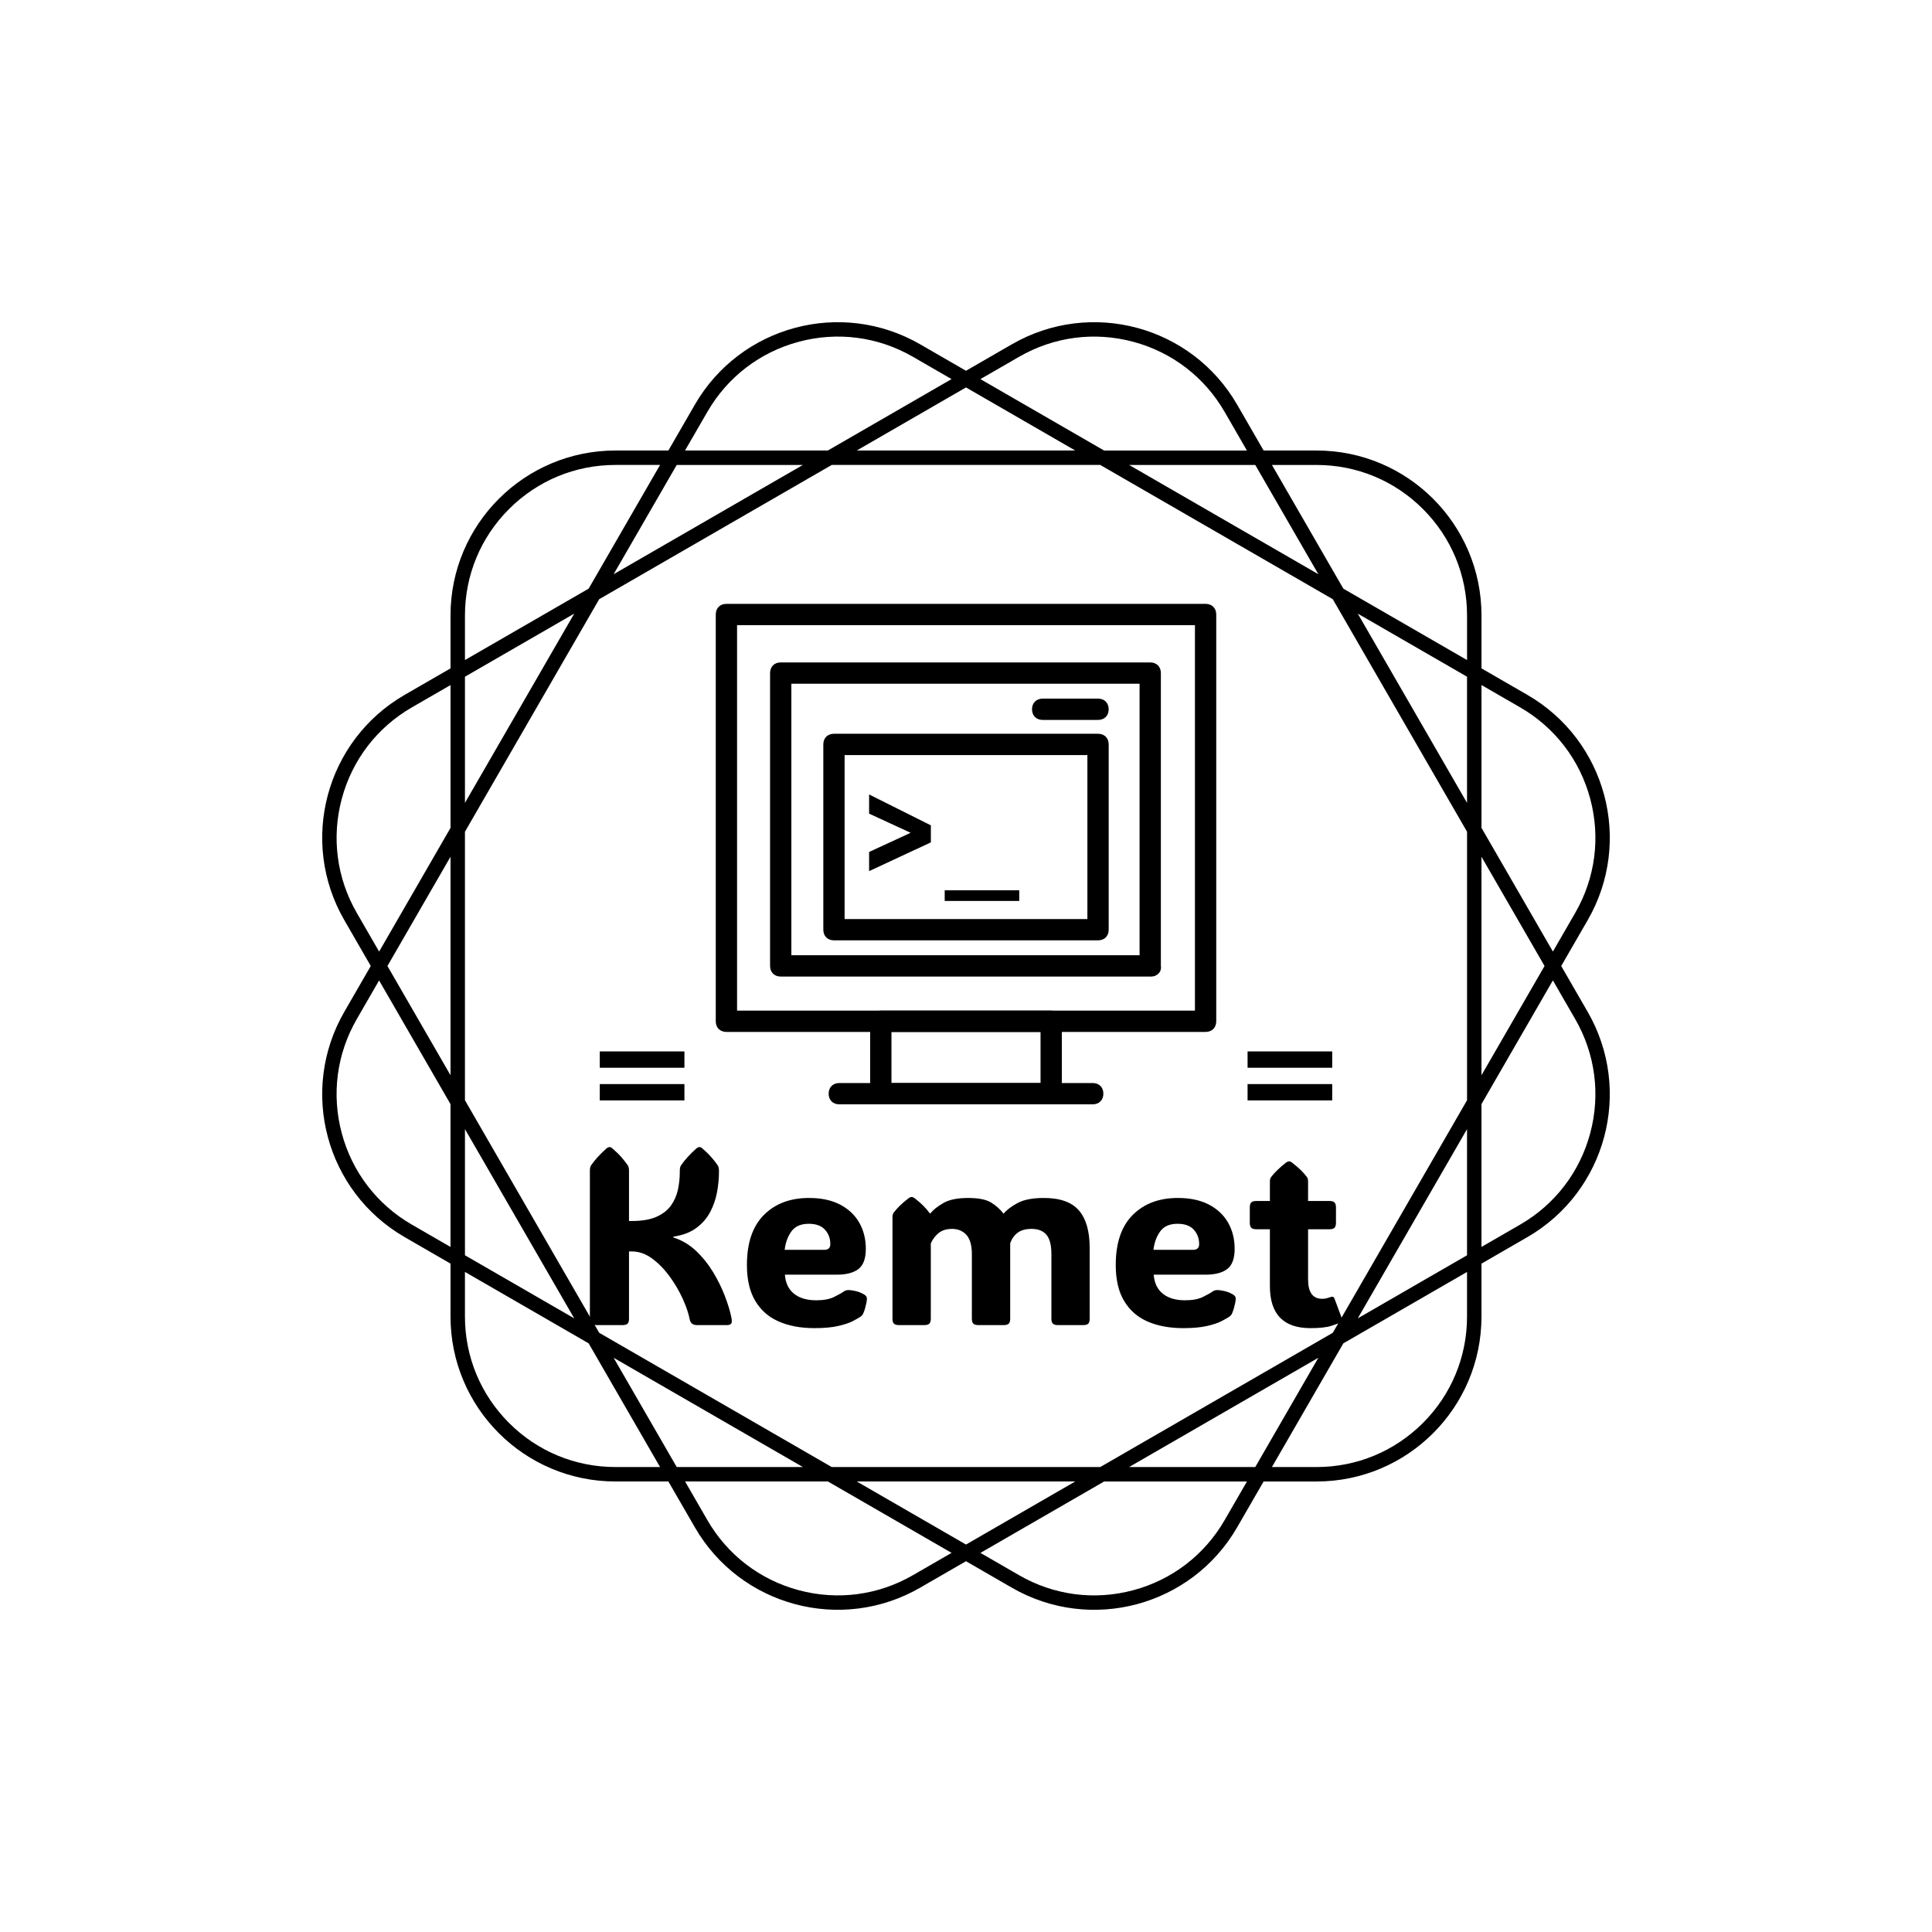
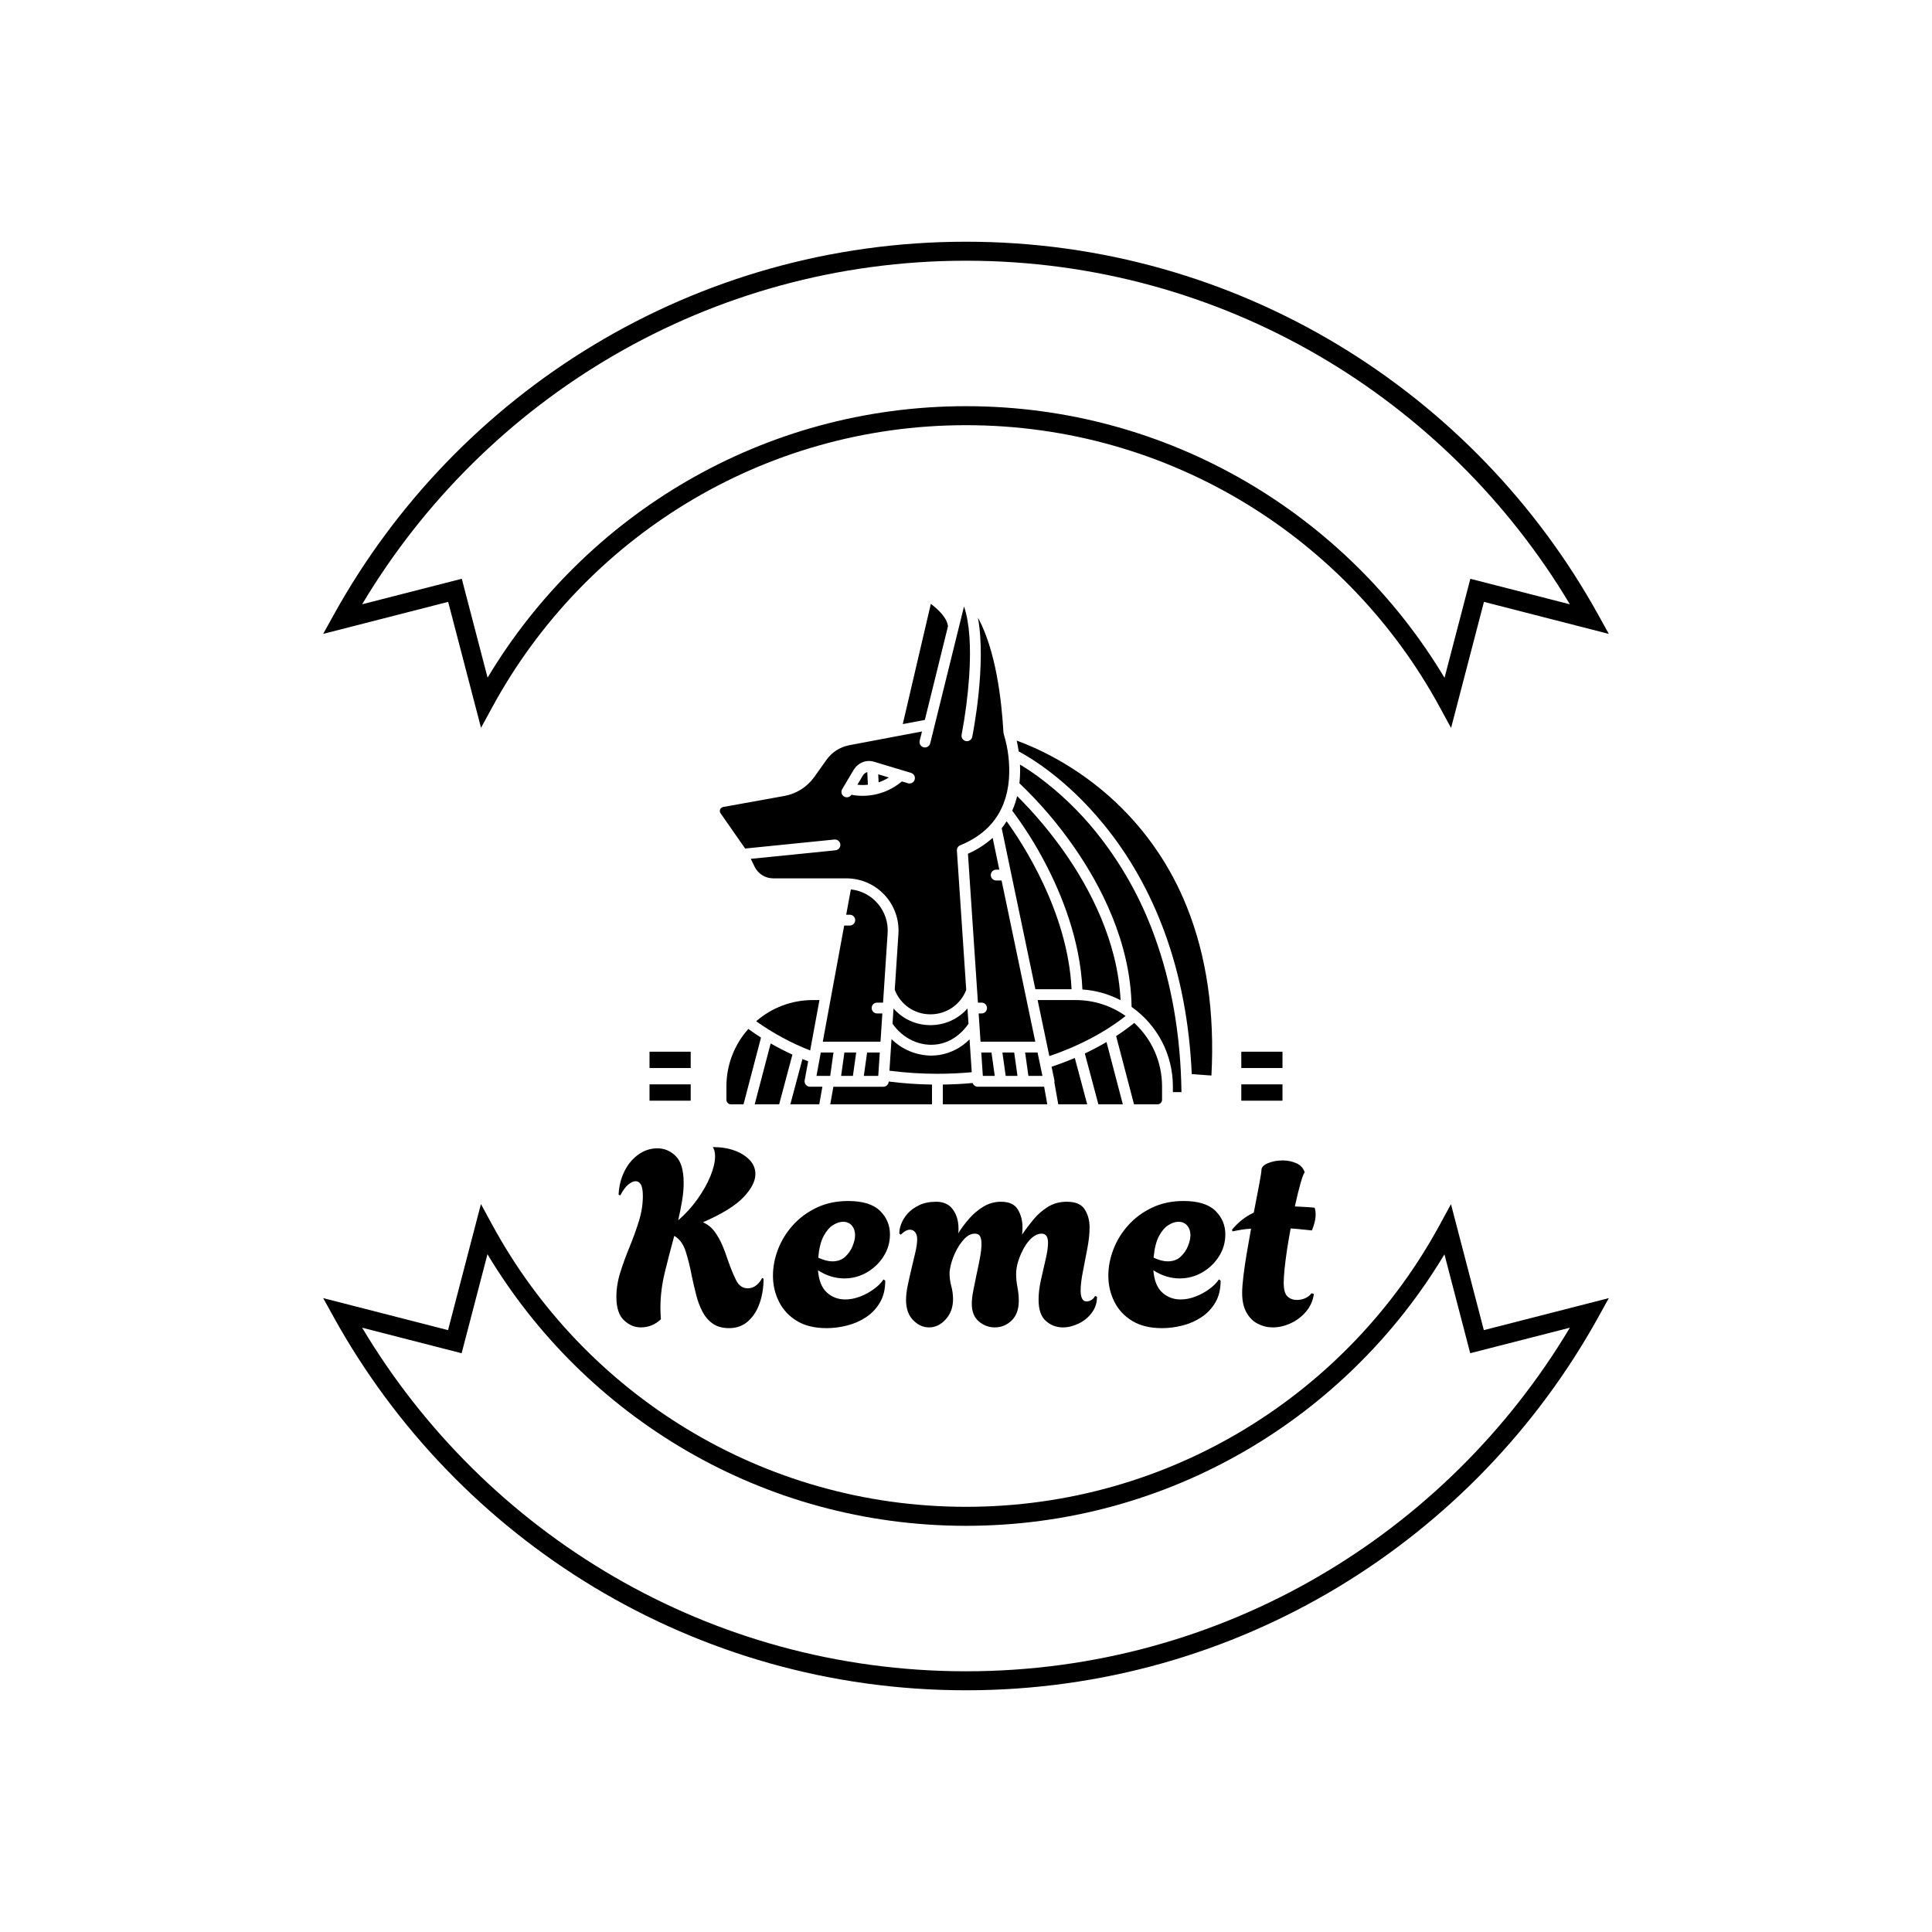
<svg xmlns="http://www.w3.org/2000/svg" version="1.1" width="1500" height="1500" viewBox="0 0 1500 1500">
  <rect width="1500" height="1500" fill="#ffffff" />
-   <g transform="matrix(0.6666667,0,0,0.6666667,250.0001,187.6667)">
-     <svg viewBox="0 0 320 360" data-background-color="#0073f7" preserveAspectRatio="xMidYMid meet" height="1687" width="1500">
-       <g id="tight-bounds" transform="matrix(1,0,0,1,-0.00003672796,0)">
+   <g transform="matrix(0.6666667,0,0,0.6666667,250,187.667)">
+     <svg viewBox="0 0 320 360" data-background-color="#02514d" preserveAspectRatio="xMidYMid meet" height="1687" width="1500">
+       <g id="tight-bounds" transform="matrix(1,0,0,1,0,-0.0001205)">
        <svg viewBox="0 0 320 360" height="360" width="320">
          <g>
            <svg />
          </g>
          <g>
            <svg viewBox="0 0 320 360" height="360" width="320">
              <g>
-                 <path transform="translate(-32.1528,-12.1528) scale(3.84303,3.84303)" d="M88.492 50l1.711-2.963c2.946-5.102 1.198-11.626-3.904-14.572l-2.963-1.711v-3.422c0-5.891-4.776-10.667-10.667-10.667h-3.422l-1.711-2.963c-2.946-5.102-9.47-6.85-14.572-3.904l-2.964 1.71-2.963-1.711c-5.102-2.945-11.626-1.197-14.572 3.905l-1.711 2.963h-3.422c-5.891 0-10.667 4.776-10.667 10.667v3.422l-2.963 1.711c-5.102 2.946-6.85 9.47-3.904 14.572l1.71 2.963-1.711 2.963c-2.945 5.102-1.197 11.626 3.905 14.572l2.963 1.711v3.422c0 5.891 4.776 10.667 10.667 10.667h3.422l1.711 2.963c2.946 5.102 9.47 6.85 14.572 3.904l2.963-1.71 2.963 1.711c5.102 2.946 11.626 1.198 14.572-3.904l1.711-2.963h3.422c5.891 0 10.667-4.776 10.667-10.667v-3.422l2.963-1.711c5.102-2.946 6.85-9.47 3.904-14.572zM85.832 33.273c2.252 1.3 3.862 3.399 4.535 5.91 0.673 2.511 0.328 5.135-0.972 7.386l-1.441 2.497-4.618-7.999v-9.236zM73.72 73.72l-15.038 8.682h-17.364l-15.038-8.682-8.682-15.038v-17.364l8.682-15.038 15.038-8.682h17.364l15.038 8.682 8.682 15.038v17.364zM82.401 60.549v8.158l-7.065 4.079zM72.786 75.336l-4.079 7.065h-8.158zM57.065 83.335l-7.065 4.079-7.065-4.079zM39.451 82.401h-8.158l-4.079-7.065zM24.664 72.786l-7.065-4.079v-8.158zM16.665 57.065l-4.079-7.065 4.079-7.065zM17.599 39.451v-8.158l7.065-4.079zM27.214 24.664l4.079-7.065h8.158zM42.935 16.665l7.065-4.079 7.065 4.079zM60.549 17.599h8.158l4.079 7.065zM75.336 27.214l7.065 4.079v8.158zM83.335 42.935l4.079 7.065-4.079 7.065zM72.668 17.599c2.6 0 5.044 1.012 6.883 2.851 1.838 1.838 2.851 4.283 2.851 6.883v2.883l-7.999-4.618-4.618-7.999zM53.43 10.606c2.252-1.3 4.875-1.645 7.386-0.972 2.511 0.673 4.61 2.284 5.91 4.535l1.441 2.497h-9.236l-7.999-4.618zM33.273 14.168c1.3-2.252 3.399-3.862 5.91-4.535 2.511-0.673 5.135-0.328 7.386 0.972l2.497 1.441-7.999 4.618h-9.236zM17.599 27.332c0-2.6 1.012-5.044 2.851-6.883 1.838-1.838 4.283-2.851 6.883-2.851h2.883l-4.618 7.999-7.999 4.618zM10.606 46.57c-1.3-2.252-1.645-4.875-0.972-7.386 0.673-2.511 2.284-4.61 4.535-5.91l2.497-1.441v9.236l-4.618 7.999zM14.168 66.727c-2.252-1.3-3.862-3.399-4.535-5.91-0.673-2.511-0.328-5.135 0.972-7.386l1.441-2.497 4.618 7.999v9.236zM27.332 82.401c-2.6 0-5.044-1.012-6.883-2.851-1.838-1.838-2.851-4.283-2.851-6.883v-2.883l7.999 4.618 4.618 7.999zM46.57 89.394c-2.252 1.3-4.875 1.645-7.386 0.972-2.511-0.673-4.61-2.284-5.91-4.535l-1.441-2.497h9.236l7.999 4.618zM66.727 85.832c-1.3 2.252-3.399 3.862-5.91 4.535-2.511 0.673-5.135 0.328-7.386-0.972l-2.497-1.441 7.999-4.618h9.236zM82.401 72.668c0 2.6-1.012 5.044-2.851 6.883-1.838 1.838-4.283 2.851-6.883 2.851h-2.883l4.618-7.999 7.999-4.618zM90.367 60.816c-0.673 2.511-2.284 4.61-4.535 5.91l-2.497 1.441v-9.236l4.618-7.999 1.441 2.497c1.3 2.253 1.646 4.876 0.973 7.387z" fill="#000000" fill-rule="nonzero" stroke="none" stroke-width="1" stroke-linecap="butt" stroke-linejoin="miter" stroke-miterlimit="10" stroke-dasharray="" stroke-dashoffset="0" font-family="none" font-weight="none" font-size="none" text-anchor="none" style="mix-blend-mode: normal" data-fill-palette-color="tertiary" />
+                 <path transform="translate(-76.07486,-56.3133) scale(4.7215,4.7215)" d="M24.473 37.513l0.604-1.109c4.807-8.829 14.163-14.821 24.923-14.82 10.763 0 20.122 5.995 24.928 14.827l0.604 1.11 1.731-6.637 6.572 1.686-0.562-1.015c-6.478-11.702-18.949-19.628-33.273-19.628-14.324 0-26.794 7.926-33.274 19.628l-0.562 1.014 6.579-1.685zM50 12.927c13.521 0 25.324 7.262 31.785 18.085l-5.238-1.343-1.359 5.212c-5.129-8.559-14.483-14.297-25.188-14.297-10.701 0-20.053 5.735-25.182 14.289l-1.358-5.205-5.245 1.343c6.461-10.823 18.265-18.084 31.785-18.084zM75.527 62.587l-0.604 1.109c-4.807 8.83-14.163 14.821-24.923 14.821-10.763 0-20.122-5.994-24.928-14.827l-0.604-1.109-1.731 6.636-6.573-1.686 0.562 1.015c6.479 11.701 18.949 19.628 33.274 19.628 14.324 0 26.795-7.927 33.274-19.628l0.562-1.014-6.579 1.685zM50 87.174c-13.521 0-25.324-7.262-31.785-18.085l5.237 1.344 1.36-5.212c5.129 8.557 14.483 14.296 25.188 14.296 10.702 0 20.053-5.735 25.183-14.29l1.357 5.205 5.245-1.343c-6.461 10.822-18.264 18.085-31.785 18.085z" fill="#000000" fill-rule="nonzero" stroke="none" stroke-width="1" stroke-linecap="butt" stroke-linejoin="miter" stroke-miterlimit="10" stroke-dasharray="" stroke-dashoffset="0" font-family="none" font-weight="none" font-size="none" text-anchor="none" style="mix-blend-mode: normal" data-fill-palette-color="tertiary" />
              </g>
-               <g transform="matrix(1,0,0,1,66.52738,90)">
-                 <svg viewBox="0 0 186.945 180" height="180" width="186.945">
+               <g transform="matrix(1,0,0,1,73.10616,90)">
+                 <svg viewBox="0 0 173.788 180" height="180" width="173.788">
                  <g>
-                     <svg viewBox="0 0 192 184.867" height="180" width="186.945">
-                       <g transform="matrix(1,0,0,1,0,138.6511)">
-                         <svg viewBox="0 0 192 46.216" height="46.216" width="192">
+                     <svg viewBox="0 0 192 198.863" height="180" width="173.788">
+                       <g transform="matrix(1,0,0,1,0,149.1485)">
+                         <svg viewBox="0 0 192 49.715" height="49.715" width="192">
                          <g id="textblocktransform">
-                             <svg viewBox="0 0 192 46.216" height="46.216" width="192" id="textblock">
+                             <svg viewBox="0 0 192 49.715" height="49.715" width="192" id="textblock">
                              <g>
-                                 <svg viewBox="0 0 192 46.216" height="46.216" width="192">
+                                 <svg viewBox="0 0 192 49.715" height="49.715" width="192">
                                  <g transform="matrix(1,0,0,1,0,0)">
-                                     <svg width="192" viewBox="3.91 -35.86 151.516 36.47" height="46.216" data-palette-color="#ffffff">
-                                       <path d="M11.79-14.84L11.79-1.29Q11.79-0.56 11.49-0.28 11.18 0 10.45 0L10.45 0 5.25 0Q4.52 0 4.21-0.28 3.91-0.56 3.91-1.29L3.91-1.29 3.91-31.1Q3.91-31.81 4.15-32.18L4.15-32.18Q5.25-33.79 7.23-35.57L7.23-35.57Q7.59-35.86 7.86-35.86L7.86-35.86Q8.15-35.86 8.47-35.57L8.47-35.57Q9.55-34.64 10.28-33.8 11.01-32.96 11.55-32.18L11.55-32.18Q11.79-31.79 11.79-31.1L11.79-31.1 11.79-20.97 12.35-20.97Q15.41-20.97 17.31-21.81 19.21-22.66 20.24-24.08 21.26-25.51 21.64-27.27 22.02-29.03 22.02-30.86L22.02-30.86 22.02-31.1Q22.02-31.81 22.27-32.18L22.27-32.18Q23.36-33.79 25.34-35.57L25.34-35.57Q25.71-35.86 25.98-35.86L25.98-35.86Q26.27-35.86 26.59-35.57L26.59-35.57Q27.66-34.64 28.39-33.8 29.13-32.96 29.66-32.18L29.66-32.18Q29.91-31.79 29.91-31.1L29.91-31.1 29.91-30.86Q29.91-28.88 29.52-26.77 29.13-24.66 28.14-22.78 27.15-20.9 25.35-19.57 23.56-18.24 20.73-17.82L20.73-17.82 20.73-17.65Q23.27-16.85 25.26-14.98 27.25-13.11 28.7-10.72 30.15-8.33 31.08-5.91 32.01-3.49 32.4-1.59L32.4-1.59Q32.59-0.68 32.4-0.34 32.2 0 31.47 0L31.47 0 25.49 0Q24.24 0 24.02-1.15L24.02-1.15Q23.66-3 22.6-5.33 21.53-7.67 19.95-9.84 18.36-12.01 16.42-13.43 14.48-14.84 12.35-14.84L12.35-14.84 11.79-14.84ZM49.14 0.61L49.14 0.61Q45.02 0.61 41.97-0.72 38.91-2.05 37.23-4.86 35.54-7.67 35.54-12.11L35.54-12.11Q35.54-18.77 38.96-22.19 42.38-25.61 48.04-25.61L48.04-25.61Q51.73-25.61 54.28-24.29 56.83-22.97 58.16-20.65 59.49-18.33 59.49-15.36L59.49-15.36Q59.49-12.45 58.01-11.3 56.52-10.16 53.66-10.16L53.66-10.16 43.19-10.16Q43.38-7.64 45.03-6.32 46.68-5 49.51-5L49.51-5Q51.76-5 53.11-5.68 54.47-6.35 55-6.74L55-6.74Q55.47-7.08 56.05-7.06L56.05-7.06Q56.52-7.06 57.38-6.87 58.25-6.69 59.1-6.2L59.1-6.2Q59.71-5.88 59.71-5.32L59.71-5.32Q59.71-5 59.59-4.42L59.59-4.42Q59.52-4.08 59.35-3.43 59.18-2.78 58.91-2.22L58.91-2.22Q58.76-1.95 58.44-1.71L58.44-1.71Q57.96-1.37 56.87-0.81 55.78-0.24 53.9 0.18 52.02 0.61 49.14 0.61ZM43.14-15.16L43.14-15.16 51.1-15.16Q52.34-15.16 52.34-16.31L52.34-16.31Q52.34-18.04 51.25-19.23 50.17-20.41 48-20.41L48-20.41Q45.63-20.41 44.52-18.9 43.41-17.38 43.14-15.16ZM87.23-22.44L87.23-22.44Q88.13-23.54 90.02-24.57 91.91-25.61 95.36-25.61L95.36-25.61Q100.24-25.61 102.41-23.1 104.58-20.58 104.58-15.55L104.58-15.55 104.58-1.29Q104.58-0.56 104.28-0.28 103.97 0 103.24 0L103.24 0 98.21 0Q97.48 0 97.18-0.28 96.87-0.56 96.87-1.29L96.87-1.29 96.87-14.28Q96.87-17.02 95.87-18.2 94.87-19.38 92.87-19.38L92.87-19.38Q91.08-19.38 90.05-18.59 89.01-17.8 88.57-16.46L88.57-16.46 88.57-1.29Q88.57-0.56 88.26-0.28 87.96 0 87.23 0L87.23 0 82.2 0Q81.46 0 81.16-0.28 80.85-0.56 80.85-1.29L80.85-1.29 80.85-14.28Q80.85-16.94 79.76-18.16 78.66-19.38 76.87-19.38L76.87-19.38Q75.19-19.38 74.16-18.55 73.14-17.72 72.58-16.46L72.58-16.46 72.58-1.29Q72.58-0.56 72.27-0.28 71.97 0 71.24 0L71.24 0 66.21 0Q65.47 0 65.17-0.28 64.86-0.56 64.86-1.29L64.86-1.29 64.86-21.75Q64.86-22.34 65.11-22.66L65.11-22.66Q65.62-23.34 66.34-24.05 67.06-24.76 68.11-25.56L68.11-25.56Q68.43-25.81 68.72-25.81L68.72-25.81Q68.99-25.81 69.33-25.56L69.33-25.56Q70.36-24.76 71.09-24.02 71.82-23.29 72.38-22.51L72.38-22.51 72.5-22.51Q73.33-23.56 75.09-24.58 76.85-25.61 80.12-25.61L80.12-25.61Q83.25-25.61 84.76-24.67 86.27-23.73 87.23-22.44ZM123.43 0.61L123.43 0.61Q119.3 0.61 116.25-0.72 113.2-2.05 111.52-4.86 109.83-7.67 109.83-12.11L109.83-12.11Q109.83-18.77 113.25-22.19 116.67-25.61 122.33-25.61L122.33-25.61Q126.02-25.61 128.57-24.29 131.12-22.97 132.45-20.65 133.78-18.33 133.78-15.36L133.78-15.36Q133.78-12.45 132.29-11.3 130.8-10.16 127.95-10.16L127.95-10.16 117.47-10.16Q117.67-7.64 119.32-6.32 120.96-5 123.8-5L123.8-5Q126.04-5 127.4-5.68 128.75-6.35 129.29-6.74L129.29-6.74Q129.75-7.08 130.34-7.06L130.34-7.06Q130.8-7.06 131.67-6.87 132.54-6.69 133.39-6.2L133.39-6.2Q134-5.88 134-5.32L134-5.32Q134-5 133.88-4.42L133.88-4.42Q133.81-4.08 133.64-3.43 133.46-2.78 133.2-2.22L133.2-2.22Q133.05-1.95 132.73-1.71L132.73-1.71Q132.24-1.37 131.16-0.81 130.07-0.24 128.19 0.18 126.31 0.61 123.43 0.61ZM117.42-15.16L117.42-15.16 125.38-15.16Q126.63-15.16 126.63-16.31L126.63-16.31Q126.63-18.04 125.54-19.23 124.46-20.41 122.28-20.41L122.28-20.41Q119.91-20.41 118.8-18.9 117.69-17.38 117.42-15.16ZM149.04 0.61L149.04 0.61Q140.88 0.61 140.88-7.86L140.88-7.86 140.88-19.31 138.12-19.31Q137.39-19.31 137.11-19.62 136.83-19.92 136.83-20.65L136.83-20.65 136.83-23.66Q136.83-24.39 137.11-24.69 137.39-25 138.12-25L138.12-25 140.88-25 140.88-28.93Q140.88-29.52 141.13-29.83L141.13-29.83Q142.15-31.18 144.13-32.74L144.13-32.74Q144.47-32.98 144.74-32.98L144.74-32.98Q145.03-32.98 145.33-32.74L145.33-32.74Q146.38-31.93 147.1-31.23 147.82-30.52 148.33-29.83L148.33-29.83Q148.57-29.52 148.57-28.93L148.57-28.93 148.57-25 152.9-25Q153.63-25 153.91-24.69 154.19-24.39 154.19-23.66L154.19-23.66 154.19-20.65Q154.19-19.92 153.91-19.62 153.63-19.31 152.9-19.31L152.9-19.31 148.57-19.31 148.57-9.2Q148.57-5.3 151.41-5.3L151.41-5.3Q151.85-5.3 152.21-5.38 152.58-5.47 152.85-5.57L152.85-5.57Q153.36-5.76 153.57-5.71 153.77-5.66 153.95-5.18L153.95-5.18 155.36-1.39Q155.58-0.78 155.07-0.51L155.07-0.51Q154.7-0.34 153.3 0.13 151.89 0.61 149.04 0.61Z" opacity="1" transform="matrix(1,0,0,1,0,0)" fill="#000000" class="wordmark-text-0" data-fill-palette-color="primary" id="text-0" />
+                                     <svg width="192" viewBox="1.25 -36.25 141.34 36.6" height="49.715" data-palette-color="url(#ac89d28b-7609-4eec-91da-c1417ee5b784)">
+                                       <g class="wordmark-text-0" data-fill-palette-color="primary" id="text-0" />
                                    </svg>
                                  </g>
                                </svg>
                              </g>
                            </svg>
                          </g>
                        </svg>
                      </g>
-                       <g transform="matrix(1,0,0,1,24.12968,0)">
-                         <svg viewBox="0 0 143.741 127.741" height="127.741" width="143.741">
+                       <g transform="matrix(1,0,0,1,20.41184,0)">
+                         <svg viewBox="0 0 151.176 137.412" height="137.412" width="151.176">
                          <g>
-                             <svg version="1.1" x="8" y="0" viewBox="0.5 0.5 47 47" enable-background="new 0 0 48 48" xml:space="preserve" height="127.741" width="127.741" class="icon-icon-0" data-fill-palette-color="accent" id="icon-0">
-                               <g fill="#ffffff" data-fill-palette-color="accent">
-                                 <g fill="#ffffff" data-fill-palette-color="accent">
-                                   <g fill="#ffffff" data-fill-palette-color="accent">
-                                     <path fill="#000000" d="M41.4 35.5H6.6c-0.6 0-1-0.4-1-1V7c0-0.6 0.4-1 1-1h34.7c0.6 0 1 0.4 1 1v27.5C42.4 35.1 41.9 35.5 41.4 35.5zM7.6 33.5h32.7V8H7.6V33.5z" data-fill-palette-color="accent" />
-                                     <path fill="#000000" d="M36.4 32.1H11.6c-0.6 0-1-0.4-1-1V13.7c0-0.6 0.4-1 1-1h24.8c0.6 0 1 0.4 1 1v17.4C37.4 31.7 37 32.1 36.4 32.1zM12.6 30.1h22.8V14.7H12.6V30.1z" data-fill-palette-color="accent" />
-                                     <path fill="#000000" d="M36.4 11.4h-5.2c-0.6 0-1-0.4-1-1 0-0.6 0.4-1 1-1h5.2c0.6 0 1 0.4 1 1C37.4 11 37 11.4 36.4 11.4z" data-fill-palette-color="accent" />
-                                   </g>
-                                   <path fill="#000000" d="M46.5 40.7h-45c-0.6 0-1-0.4-1-1V1.5c0-0.6 0.4-1 1-1h45c0.6 0 1 0.4 1 1v38.2C47.5 40.3 47.1 40.7 46.5 40.7zM2.5 38.7h43V2.5h-43V38.7z" data-fill-palette-color="accent" />
-                                   <path fill="#000000" d="M32 47.5H16c-0.6 0-1-0.4-1-1v-6.8c0-0.6 0.4-1 1-1h16c0.6 0 1 0.4 1 1v6.8C33 47.1 32.5 47.5 32 47.5zM17 45.5h14v-4.8H17V45.5z" data-fill-palette-color="accent" />
-                                   <path fill="#000000" d="M35.9 47.5H12.1c-0.6 0-1-0.4-1-1 0-0.6 0.4-1 1-1h23.8c0.6 0 1 0.4 1 1C36.9 47.1 36.5 47.5 35.9 47.5z" data-fill-palette-color="accent" />
-                                 </g>
-                                 <g fill="#ffffff" data-fill-palette-color="accent">
-                                   <path fill="#000000" d="M20.7 21.3v1.6l-5.8 2.7v-1.8l3.9-1.8-3.9-1.8v-1.8L20.7 21.3z" data-fill-palette-color="accent" />
-                                   <path fill="#000000" d="M22 28.4v-1h7v1H22z" data-fill-palette-color="accent" />
-                                 </g>
-                               </g>
+                             <svg data-name="Layer 1" viewBox="28.506 24.745 454.989 462.514" x="8" y="0" height="137.412" width="135.176" class="icon-icon-0" data-fill-palette-color="accent" id="icon-0">
+                               <polygon points="151.483 460.997 154.52 439.371 143.623 439.371 140.587 460.997 151.483 460.997" fill="#000000" data-fill-palette-color="accent" />
+                               <path d="M165.333 191.9l-0.567-11.7a7.273 7.273 0 0 0-4.211 3.409l-4.929 8.3A46.221 46.221 0 0 0 165.333 191.9Z" fill="#000000" data-fill-palette-color="accent" />
+                               <path d="M223.509 24.745L197.571 135.857 217.964 132l21.363-86.465C238.654 37.759 230.171 29.716 223.509 24.745Z" fill="#000000" data-fill-palette-color="accent" />
+                               <path d="M51.9 250.868l82.436-8.326a5 5 0 1 1 1 9.949l-78.228 7.9 3.58 7.349a19.116 19.116 0 0 0 17.081 10.678h67.7a48.186 48.186 0 0 1 48.081 51.345l-3.392 51.6a34.963 34.963 0 0 0 32.342 22.7c0.231 0 0.464 0.007 0.7 0.007a35.172 35.172 0 0 0 33.012-22.593l-8.623-128.672a5 5 0 0 1 3.1-4.965q17.9-7.291 28.779-19.821a5.052 5.052 0 0 1 0.734-0.86c8.993-10.735 14.176-24.231 15.48-40.394a114.275 114.275 0 0 0-4.785-41.612 5.013 5.013 0 0 1-0.268-1.354c-1.823-31.915-7.359-76.2-23.37-105.935-0.077-0.144-0.154-0.279-0.231-0.421 8 43.454-4.612 106.943-5.286 110.273a5 5 0 0 1-9.8-1.985A465.3 465.3 0 0 0 258.909 92.1c1.918-28.227 0.278-50.29-4.741-64.942L222.917 153.65a5 5 0 0 1-9.709-2.4l2.119-8.573-67.015 12.669a33.565 33.565 0 0 0-21.282 13.592l-11.168 15.689A43.486 43.486 0 0 1 88 202.3L31.576 212.474a3.727 3.727 0 0 0-2.4 5.8Zm89.646-54.823l10.414-17.539c4.093-6.893 11.74-10.051 19.025-7.856l34.232 10.309a5 5 0 1 1-2.884 9.575l-5.608-1.689a55.978 55.978 0 0 1-36.258 13.3 54.969 54.969 0 0 1-10.344-0.965 5 5 0 0 1-8.577-5.137Z" fill="#000000" data-fill-palette-color="accent" />
+                               <path d="M398.834 391.029c-2.6-54.776-28.74-103.467-50.866-135.31a387.068 387.068 0 0 0-44.7-53.323 81.886 81.886 0 0 1-4.542 13.476 351.528 351.528 0 0 1 30.834 49.1c14.551 27.827 32 70.2 34.025 116.148A89.044 89.044 0 0 1 398.834 391.029Z" fill="#000000" data-fill-palette-color="accent" />
+                               <polygon points="174.906 460.997 176.328 439.371 164.617 439.371 161.581 460.997 174.906 460.997" fill="#000000" data-fill-palette-color="accent" />
+                               <path d="M148.6 322.034h-5.167L123.65 429.371h53.335l1.715-26.1h-4.882a5 5 0 1 1 0-10h5.539l4.218-64.167a38.188 38.188 0 0 0-33.98-40.467l-4.313 23.393H148.6a5 5 0 1 1 0 10Z" fill="#000000" data-fill-palette-color="accent" />
+                               <path d="M184.7 185.224l-9.821-2.957 0.361 7.446A46.369 46.369 0 0 0 184.7 185.224Z" fill="#000000" data-fill-palette-color="accent" />
+                               <path d="M288.992 232.112l8.837 42.257 0 0.025L320.11 380.909h33.452c-3.4-71.735-45.959-135.885-60.031-155.24A72.673 72.673 0 0 1 288.992 232.112Z" fill="#000000" data-fill-palette-color="accent" />
+                               <polygon points="271.563 460.997 282.585 460.997 279.549 439.371 270.113 439.371 271.563 460.997" fill="#000000" data-fill-palette-color="accent" />
+                               <path d="M283.9 270.39h2.885l-6.142-29.37A86.244 86.244 0 0 1 257.8 255.676l9.222 137.6h3.394a5 5 0 0 1 0 10h-2.724l1.749 26.1h50.586L288.872 280.39H283.9a5 5 0 0 1 0-10Z" fill="#000000" data-fill-palette-color="accent" />
+                               <polygon points="292.683 460.997 303.58 460.997 300.543 439.371 289.647 439.371 292.683 460.997" fill="#000000" data-fill-palette-color="accent" />
+                               <polygon points="313.677 460.997 326.643 460.997 322.12 439.371 310.641 439.371 313.677 460.997" fill="#000000" data-fill-palette-color="accent" />
+                               <path d="M223.2 414.073q-0.442 0-0.888-0.009a45.031 45.031 0 0 1-33.291-15.352l-0.922 14.027c9.7 14.017 25.879 21.469 41.655 19.039 16.029-2.461 25.479-14.418 28.554-18.987l-0.945-14.1A45.382 45.382 0 0 1 223.2 414.073Z" fill="#000000" data-fill-palette-color="accent" />
+                               <path d="M400.94 487.255l-15.1-57.572q-9.591 5.643-20.042 10.585l12.543 46.987Z" fill="#000000" data-fill-palette-color="accent" />
+                               <path d="M185.245 456.179a344.869 344.869 0 0 0 44.325 2.852c10.622 0 21.276-0.488 31.741-1.448l-2.035-30.362a50.58 50.58 0 0 1-28 14.441 49.106 49.106 0 0 1-7.451 0.568A53.016 53.016 0 0 1 187.163 427Z" fill="#000000" data-fill-palette-color="accent" />
+                               <path d="M328.225 471H266.886a4.989 4.989 0 0 1-4.735-3.45c-9.1 0.833-18.341 1.318-27.581 1.447v18.261h96.543Z" fill="#000000" data-fill-palette-color="accent" />
+                               <path d="M341.269 487.255H368L356.554 444.4q-10.411 4.434-21.468 8.121l2.6 12.456a4.98 4.98 0 0 1-0.012 2.074Z" fill="#000000" data-fill-palette-color="accent" />
+                               <path d="M403.517 405.612a79.236 79.236 0 0 0-46.038-14.7H322.2l10.824 51.762C359.952 433.584 384.1 420.88 403.517 405.612Z" fill="#000000" data-fill-palette-color="accent" />
+                               <path d="M482.811 460.647c3.133-58.147-4.5-110.55-22.7-155.827a269.992 269.992 0 0 0-65.553-96.562c-36.846-34.735-75.094-51.146-91.69-57.12 0.635 2.817 1.29 6.181 1.836 9.967 9.45 4.975 43.964 24.96 78.916 67.864 23.512 28.862 42.285 62.153 55.8 98.949 14.647 39.888 23.1 84.011 25.217 131.421Z" fill="#000000" data-fill-palette-color="accent" />
+                               <path d="M120.572 390.909H114.3a79.346 79.346 0 0 0-52.222 19.568 231.892 231.892 0 0 0 49.911 27Z" fill="#000000" data-fill-palette-color="accent" />
+                               <path d="M455.122 475.976c-0.712-52.42-9.1-100.929-24.96-144.252a333.727 333.727 0 0 0-53.947-96.012 290.539 290.539 0 0 0-53.8-51.5c-6.662-4.848-12.338-8.462-16.543-10.961a112.842 112.842 0 0 1-0.218 14.317c-0.078 0.971-0.176 1.958-0.287 2.955a381.879 381.879 0 0 1 50.817 59.486c23.778 34.22 52.035 87.349 52.844 147.226a89.661 89.661 0 0 1 38.16 73.376v5.361Z" fill="#000000" data-fill-palette-color="accent" />
+                               <path d="M432.992 487.255a4.2 4.2 0 0 0 4.192-4.191V470.615a79.5 79.5 0 0 0-25.706-58.561 205.737 205.737 0 0 1-16.742 12.116l16.542 63.085Z" fill="#000000" data-fill-palette-color="accent" />
+                               <path d="M95.575 441.326q-10.475-4.808-20.1-10.338L60.719 487.255H83.314Z" fill="#000000" data-fill-palette-color="accent" />
+                               <path d="M34.592 470.615v12.449a4.2 4.2 0 0 0 4.191 4.191h11.6l16.17-61.667q-6.046-3.851-11.7-7.992A79.369 79.369 0 0 0 34.592 470.615Z" fill="#000000" data-fill-palette-color="accent" />
+                               <polygon points="133.525 439.371 121.806 439.371 117.819 460.997 130.489 460.997 133.525 439.371" fill="#000000" data-fill-palette-color="accent" />
+                               <path d="M224.57 468.986a354.479 354.479 0 0 1-39.983-2.8l-0.009 0.143a5 5 0 0 1-4.99 4.672H133.435l-2.889 16.258H224.57Z" fill="#000000" data-fill-palette-color="accent" />
+                               <path d="M123.278 471H111.813a5 5 0 0 1-4.917-5.906l3.242-17.587q-2.67-1.043-5.294-2.129l-11.18 41.88H120.39Z" fill="#000000" data-fill-palette-color="accent" />
                            </svg>
                          </g>
                        </svg>
                      </g>
                      <g>
-                         <rect width="21.602" height="4.168" y="122.573" x="167.87" fill="#000000" data-fill-palette-color="accent" />
-                         <rect width="21.602" height="4.168" y="122.573" x="2.527" fill="#000000" data-fill-palette-color="accent" />
-                         <rect width="21.602" height="4.168" y="114.237" x="167.87" fill="#000000" data-fill-palette-color="accent" />
-                         <rect width="21.602" height="4.168" y="114.237" x="2.527" fill="#000000" data-fill-palette-color="accent" />
+                         <rect width="11.306" height="4.483" y="131.929" x="171.588" fill="#000000" data-fill-palette-color="accent" />
+                         <rect width="11.306" height="4.483" y="131.929" x="9.106" fill="#000000" data-fill-palette-color="accent" />
+                         <rect width="11.306" height="4.483" y="122.962" x="171.588" fill="#000000" data-fill-palette-color="accent" />
+                         <rect width="11.306" height="4.483" y="122.962" x="9.106" fill="#000000" data-fill-palette-color="accent" />
                      </g>
                    </svg>
                  </g>
                </svg>
              </g>
            </svg>
          </g>
          <defs />
+           <mask id="59a99fdb-fb3b-4a21-93be-2cae71a72b7e">
+             <g id="SvgjsG1297">
+               <svg viewBox="0 0 320 360" height="360" width="320">
+                 <g>
+                   <svg />
+                 </g>
+                 <g>
+                   <svg viewBox="0 0 320 360" height="360" width="320">
+                     <g>
+                       <path transform="translate(-76.07486,-56.3133) scale(4.7215,4.7215)" d="M24.473 37.513l0.604-1.109c4.807-8.829 14.163-14.821 24.923-14.82 10.763 0 20.122 5.995 24.928 14.827l0.604 1.11 1.731-6.637 6.572 1.686-0.562-1.015c-6.478-11.702-18.949-19.628-33.273-19.628-14.324 0-26.794 7.926-33.274 19.628l-0.562 1.014 6.579-1.685zM50 12.927c13.521 0 25.324 7.262 31.785 18.085l-5.238-1.343-1.359 5.212c-5.129-8.559-14.483-14.297-25.188-14.297-10.701 0-20.053 5.735-25.182 14.289l-1.358-5.205-5.245 1.343c6.461-10.823 18.265-18.084 31.785-18.084zM75.527 62.587l-0.604 1.109c-4.807 8.83-14.163 14.821-24.923 14.821-10.763 0-20.122-5.994-24.928-14.827l-0.604-1.109-1.731 6.636-6.573-1.686 0.562 1.015c6.479 11.701 18.949 19.628 33.274 19.628 14.324 0 26.795-7.927 33.274-19.628l0.562-1.014-6.579 1.685zM50 87.174c-13.521 0-25.324-7.262-31.785-18.085l5.237 1.344 1.36-5.212c5.129 8.557 14.483 14.296 25.188 14.296 10.702 0 20.053-5.735 25.183-14.29l1.357 5.205 5.245-1.343c-6.461 10.822-18.264 18.085-31.785 18.085z" fill="black" fill-rule="nonzero" stroke="none" stroke-width="1" stroke-linecap="butt" stroke-linejoin="miter" stroke-miterlimit="10" stroke-dasharray="" stroke-dashoffset="0" font-family="none" font-weight="none" font-size="none" text-anchor="none" style="mix-blend-mode: normal" />
+                     </g>
+                     <g transform="matrix(1,0,0,1,73.10616,90)">
+                       <svg viewBox="0 0 173.788 180" height="180" width="173.788">
+                         <g>
+                           <svg viewBox="0 0 192 198.863" height="180" width="173.788">
+                             <g transform="matrix(1,0,0,1,0,149.1485)">
+                               <svg viewBox="0 0 192 49.715" height="49.715" width="192">
+                                 <g id="SvgjsG1296">
+                                   <svg viewBox="0 0 192 49.715" height="49.715" width="192" id="SvgjsSvg1295">
+                                     <g>
+                                       <svg viewBox="0 0 192 49.715" height="49.715" width="192">
+                                         <g transform="matrix(1,0,0,1,0,0)">
+                                           <svg width="192" viewBox="1.25 -36.25 141.34 36.6" height="49.715" data-palette-color="url(#ac89d28b-7609-4eec-91da-c1417ee5b784)">
+                                             <g class="wordmark-text-0" data-fill-palette-color="primary" id="SvgjsG1294">
+                                               <path d="M24.05 0.35L24.05 0.35Q22.05 0.35 20.75-0.55 19.45-1.45 18.65-2.98 17.85-4.5 17.38-6.38 16.9-8.25 16.5-10.15L16.5-10.15Q16-12.8 15.28-15.1 14.55-17.4 12.95-18.3L12.95-18.3Q11.95-14.65 11.05-10.98 10.15-7.3 10.15-3.7L10.15-3.7Q10.15-3.15 10.18-2.58 10.2-2 10.25-1.45L10.25-1.45Q8.5 0.2 6.2 0.2L6.2 0.2Q4.3 0.2 2.78-1.25 1.25-2.7 1.25-5.95L1.25-5.95Q1.25-8.4 2.05-10.95 2.85-13.5 3.93-16.1 5-18.7 5.8-21.28 6.6-23.85 6.6-26.35L6.6-26.35Q6.6-28 6.2-28.68 5.8-29.35 5.15-29.35L5.15-29.35Q4.45-29.35 3.63-28.65 2.8-27.95 2.05-26.5L2.05-26.5 1.7-26.6Q1.8-29.15 2.85-31.3 3.9-33.45 5.68-34.73 7.45-36 9.55-36L9.55-36Q11.65-36 13.25-34.43 14.85-32.85 14.85-29L14.85-29Q14.85-27.3 14.53-25.38 14.2-23.45 13.75-21.45L13.75-21.45Q16-23.4 17.68-25.78 19.35-28.15 20.28-30.43 21.2-32.7 21.2-34.4L21.2-34.4Q21.2-35.5 20.75-36.25L20.75-36.25Q23.2-36.25 25.13-35.55 27.05-34.85 28.2-33.63 29.35-32.4 29.35-30.8L29.35-30.8Q29.35-28.65 26.93-26.1 24.5-23.55 18.75-21.05L18.75-21.05Q20.2-20.4 21.13-19.13 22.05-17.85 22.68-16.38 23.3-14.9 23.75-13.5L23.75-13.5Q24.6-11.05 25.43-9.38 26.25-7.7 27.8-7.7L27.8-7.7Q28.8-7.7 29.58-8.35 30.35-9 30.7-9.8L30.7-9.8 31-9.65Q31-6.95 30.2-4.67 29.4-2.4 27.85-1.03 26.3 0.35 24.05 0.35ZM43.75 0.35L43.75 0.35Q40.1 0.35 37.7-1.13 35.3-2.6 34.1-5.03 32.9-7.45 32.9-10.25L32.9-10.25Q32.9-12.9 33.92-15.58 34.95-18.25 36.92-20.45 38.9-22.65 41.72-24 44.55-25.35 48.1-25.35L48.1-25.35Q52.5-25.35 54.52-23.38 56.55-21.4 56.55-18.6L56.55-18.6Q56.55-16.2 55.27-14.18 54-12.15 51.9-10.93 49.8-9.7 47.3-9.7L47.3-9.7Q46-9.7 44.65-10.1 43.3-10.5 42-11.35L42-11.35Q42.25-8.25 43.8-6.85 45.35-5.45 47.5-5.45L47.5-5.45Q49-5.45 50.5-6.03 52-6.6 53.27-7.53 54.55-8.45 55.25-9.5L55.25-9.5 55.6-9.25Q55.6-6.65 54.52-4.83 53.45-3 51.7-1.85 49.95-0.7 47.87-0.18 45.8 0.35 43.75 0.35ZM44.9-13.15L44.9-13.15Q46.5-13.15 47.5-14.08 48.5-15 49-16.25 49.5-17.5 49.5-18.45L49.5-18.45Q49.5-19.6 48.85-20.38 48.2-21.15 47.05-21.15L47.05-21.15Q46.15-21.15 45.07-20.5 44-19.85 43.15-18.28 42.3-16.7 42.05-13.9L42.05-13.9Q43.65-13.15 44.9-13.15ZM64.45 0.2L64.45 0.2Q62.65 0.2 61.22-1.28 59.8-2.75 59.8-5.35L59.8-5.35Q59.8-6.65 60.15-8.33 60.5-10 60.92-11.75 61.34-13.5 61.7-15.05 62.05-16.6 62.05-17.65L62.05-17.65Q62.05-18.5 61.65-19.03 61.25-19.55 60.59-19.55L60.59-19.55Q59.75-19.55 58.75-18.55L58.75-18.55 58.45-18.75Q58.4-19.55 58.8-20.65 59.2-21.75 60.09-22.78 61-23.8 62.45-24.5 63.9-25.2 65.89-25.2L65.89-25.2Q68.15-25.2 69.27-23.63 70.4-22.05 70.4-19.85L70.4-19.85Q70.4-19.6 70.4-19.33 70.4-19.05 70.34-18.8L70.34-18.8Q71.3-20.35 72.57-21.8 73.84-23.25 75.47-24.23 77.09-25.2 79-25.2L79-25.2Q81.45-25.2 82.4-23.63 83.34-22.05 83.34-20.05L83.34-20.05Q83.34-19.65 83.32-19.28 83.3-18.9 83.25-18.55L83.25-18.55Q84.3-20.1 85.57-21.63 86.84-23.15 88.5-24.18 90.15-25.2 92.3-25.2L92.3-25.2Q94.94-25.2 95.92-23.65 96.9-22.1 96.9-20L96.9-20Q96.9-18.15 96.45-15.78 96-13.4 95.55-11.1 95.09-8.8 95.09-7.2L95.09-7.2Q95.09-6.25 95.37-5.65 95.65-5.05 96.3-5.05L96.3-5.05Q96.84-5.05 97.32-5.38 97.8-5.7 98-6.15L98-6.15 98.4-6Q98.4-4.15 97.34-2.75 96.3-1.35 94.69-0.58 93.09 0.2 91.5 0.2L91.5 0.2Q89.55 0.2 88.07-1.1 86.59-2.4 86.59-5.4L86.59-5.4Q86.59-7.25 87.07-9.4 87.55-11.55 88.02-13.58 88.5-15.6 88.5-16.9L88.5-16.9Q88.5-18.75 87.2-18.75L87.2-18.75Q86.25-18.75 85.32-17.98 84.4-17.2 83.67-15.93 82.95-14.65 82.5-13.25 82.05-11.85 82.05-10.55L82.05-10.55Q82.05-9.35 82.32-7.93 82.59-6.5 82.59-5.2L82.59-5.2Q82.59-2.6 81.15-1.2 79.7 0.2 77.75 0.2L77.75 0.2Q75.95 0.2 74.52-1 73.09-2.2 73.09-4.6L73.09-4.6Q73.09-5.7 73.4-7.28 73.7-8.85 74.07-10.58 74.45-12.3 74.75-13.9 75.05-15.5 75.05-16.7L75.05-16.7Q75.05-17.65 74.77-18.2 74.5-18.75 73.7-18.75L73.7-18.75Q72.55-18.75 71.5-17.6 70.45-16.45 69.7-14.83 68.95-13.2 68.7-11.7L68.7-11.7Q68.65-11.35 68.62-11.15 68.59-10.95 68.59-10.95L68.59-10.95Q68.59-9.4 68.95-8.13 69.3-6.85 69.3-5.5L69.3-5.5Q69.3-3.05 67.82-1.43 66.34 0.2 64.45 0.2ZM111.54 0.35L111.54 0.35Q107.89 0.35 105.49-1.13 103.09-2.6 101.89-5.03 100.69-7.45 100.69-10.25L100.69-10.25Q100.69-12.9 101.72-15.58 102.74-18.25 104.72-20.45 106.69-22.65 109.52-24 112.34-25.35 115.89-25.35L115.89-25.35Q120.29-25.35 122.32-23.38 124.34-21.4 124.34-18.6L124.34-18.6Q124.34-16.2 123.07-14.18 121.79-12.15 119.69-10.93 117.59-9.7 115.09-9.7L115.09-9.7Q113.79-9.7 112.44-10.1 111.09-10.5 109.79-11.35L109.79-11.35Q110.04-8.25 111.59-6.85 113.14-5.45 115.29-5.45L115.29-5.45Q116.79-5.45 118.29-6.03 119.79-6.6 121.07-7.53 122.34-8.45 123.04-9.5L123.04-9.5 123.39-9.25Q123.39-6.65 122.32-4.83 121.24-3 119.49-1.85 117.74-0.7 115.67-0.18 113.59 0.35 111.54 0.35ZM112.69-13.15L112.69-13.15Q114.29-13.15 115.29-14.08 116.29-15 116.79-16.25 117.29-17.5 117.29-18.45L117.29-18.45Q117.29-19.6 116.64-20.38 115.99-21.15 114.84-21.15L114.84-21.15Q113.94-21.15 112.87-20.5 111.79-19.85 110.94-18.28 110.09-16.7 109.84-13.9L109.84-13.9Q111.44-13.15 112.69-13.15ZM133.94 0.2L133.94 0.2Q132.34 0.2 130.91-0.53 129.49-1.25 128.62-2.8 127.74-4.35 127.74-6.75L127.74-6.75Q127.74-8.05 127.99-10.15 128.24-12.25 128.66-14.75 129.09-17.25 129.54-19.75L129.54-19.75Q128.54-19.7 127.62-19.55 126.69-19.4 125.79-19.2L125.79-19.2 125.69-19.55Q126.69-20.75 127.79-21.6 128.89-22.45 130.09-23L130.09-23Q130.74-26.3 131.19-28.73 131.64-31.15 131.64-31.6L131.64-31.6Q131.64-32.45 132.97-33 134.29-33.55 135.94-33.55L135.94-33.55Q137.39-33.55 138.66-33 139.94-32.45 140.39-31.15L140.39-31.15Q140.09-30.85 139.54-28.93 138.99-27 138.39-24.25L138.39-24.25Q139.34-24.2 140.34-24.15 141.34-24.1 142.39-24L142.39-24Q142.49-23.7 142.54-23.35 142.59-23 142.59-22.6L142.59-22.6Q142.59-21.85 142.37-20.98 142.14-20.1 141.84-19.4L141.84-19.4Q140.64-19.5 139.59-19.63 138.54-19.75 137.54-19.8L137.54-19.8Q137.14-17.65 136.81-15.5 136.49-13.35 136.31-11.6 136.14-9.85 136.14-8.85L136.14-8.85Q136.14-6.75 136.91-6.05 137.69-5.35 138.79-5.35L138.79-5.35Q139.79-5.35 140.59-5.75 141.39-6.15 141.74-6.7L141.74-6.7 142.24-6.55Q141.94-4.5 140.64-2.98 139.34-1.45 137.54-0.63 135.74 0.2 133.94 0.2Z" fill="white" />
+                                             </g>
+                                           </svg>
+                                         </g>
+                                       </svg>
+                                     </g>
+                                   </svg>
+                                 </g>
+                               </svg>
+                             </g>
+                             <g transform="matrix(1,0,0,1,20.41184,0)">
+                               <svg viewBox="0 0 151.176 137.412" height="137.412" width="151.176">
+                                 <g>
+                                   <svg data-name="Layer 1" viewBox="28.506 24.745 454.989 462.514" x="8" y="0" height="137.412" width="135.176" class="icon-icon-0" data-fill-palette-color="accent" id="SvgjsSvg1293">
+                                     <polygon points="151.483 460.997 154.52 439.371 143.623 439.371 140.587 460.997 151.483 460.997" fill="black" />
+                                     <path d="M165.333 191.9l-0.567-11.7a7.273 7.273 0 0 0-4.211 3.409l-4.929 8.3A46.221 46.221 0 0 0 165.333 191.9Z" fill="black" />
+                                     <path d="M223.509 24.745L197.571 135.857 217.964 132l21.363-86.465C238.654 37.759 230.171 29.716 223.509 24.745Z" fill="black" />
+                                     <path d="M51.9 250.868l82.436-8.326a5 5 0 1 1 1 9.949l-78.228 7.9 3.58 7.349a19.116 19.116 0 0 0 17.081 10.678h67.7a48.186 48.186 0 0 1 48.081 51.345l-3.392 51.6a34.963 34.963 0 0 0 32.342 22.7c0.231 0 0.464 0.007 0.7 0.007a35.172 35.172 0 0 0 33.012-22.593l-8.623-128.672a5 5 0 0 1 3.1-4.965q17.9-7.291 28.779-19.821a5.052 5.052 0 0 1 0.734-0.86c8.993-10.735 14.176-24.231 15.48-40.394a114.275 114.275 0 0 0-4.785-41.612 5.013 5.013 0 0 1-0.268-1.354c-1.823-31.915-7.359-76.2-23.37-105.935-0.077-0.144-0.154-0.279-0.231-0.421 8 43.454-4.612 106.943-5.286 110.273a5 5 0 0 1-9.8-1.985A465.3 465.3 0 0 0 258.909 92.1c1.918-28.227 0.278-50.29-4.741-64.942L222.917 153.65a5 5 0 0 1-9.709-2.4l2.119-8.573-67.015 12.669a33.565 33.565 0 0 0-21.282 13.592l-11.168 15.689A43.486 43.486 0 0 1 88 202.3L31.576 212.474a3.727 3.727 0 0 0-2.4 5.8Zm89.646-54.823l10.414-17.539c4.093-6.893 11.74-10.051 19.025-7.856l34.232 10.309a5 5 0 1 1-2.884 9.575l-5.608-1.689a55.978 55.978 0 0 1-36.258 13.3 54.969 54.969 0 0 1-10.344-0.965 5 5 0 0 1-8.577-5.137Z" fill="black" />
+                                     <path d="M398.834 391.029c-2.6-54.776-28.74-103.467-50.866-135.31a387.068 387.068 0 0 0-44.7-53.323 81.886 81.886 0 0 1-4.542 13.476 351.528 351.528 0 0 1 30.834 49.1c14.551 27.827 32 70.2 34.025 116.148A89.044 89.044 0 0 1 398.834 391.029Z" fill="black" />
+                                     <polygon points="174.906 460.997 176.328 439.371 164.617 439.371 161.581 460.997 174.906 460.997" fill="black" />
+                                     <path d="M148.6 322.034h-5.167L123.65 429.371h53.335l1.715-26.1h-4.882a5 5 0 1 1 0-10h5.539l4.218-64.167a38.188 38.188 0 0 0-33.98-40.467l-4.313 23.393H148.6a5 5 0 1 1 0 10Z" fill="black" />
+                                     <path d="M184.7 185.224l-9.821-2.957 0.361 7.446A46.369 46.369 0 0 0 184.7 185.224Z" fill="black" />
+                                     <path d="M288.992 232.112l8.837 42.257 0 0.025L320.11 380.909h33.452c-3.4-71.735-45.959-135.885-60.031-155.24A72.673 72.673 0 0 1 288.992 232.112Z" fill="black" />
+                                     <polygon points="271.563 460.997 282.585 460.997 279.549 439.371 270.113 439.371 271.563 460.997" fill="black" />
+                                     <path d="M283.9 270.39h2.885l-6.142-29.37A86.244 86.244 0 0 1 257.8 255.676l9.222 137.6h3.394a5 5 0 0 1 0 10h-2.724l1.749 26.1h50.586L288.872 280.39H283.9a5 5 0 0 1 0-10Z" fill="black" />
+                                     <polygon points="292.683 460.997 303.58 460.997 300.543 439.371 289.647 439.371 292.683 460.997" fill="black" />
+                                     <polygon points="313.677 460.997 326.643 460.997 322.12 439.371 310.641 439.371 313.677 460.997" fill="black" />
+                                     <path d="M223.2 414.073q-0.442 0-0.888-0.009a45.031 45.031 0 0 1-33.291-15.352l-0.922 14.027c9.7 14.017 25.879 21.469 41.655 19.039 16.029-2.461 25.479-14.418 28.554-18.987l-0.945-14.1A45.382 45.382 0 0 1 223.2 414.073Z" fill="black" />
+                                     <path d="M400.94 487.255l-15.1-57.572q-9.591 5.643-20.042 10.585l12.543 46.987Z" fill="black" />
+                                     <path d="M185.245 456.179a344.869 344.869 0 0 0 44.325 2.852c10.622 0 21.276-0.488 31.741-1.448l-2.035-30.362a50.58 50.58 0 0 1-28 14.441 49.106 49.106 0 0 1-7.451 0.568A53.016 53.016 0 0 1 187.163 427Z" fill="black" />
+                                     <path d="M328.225 471H266.886a4.989 4.989 0 0 1-4.735-3.45c-9.1 0.833-18.341 1.318-27.581 1.447v18.261h96.543Z" fill="black" />
+                                     <path d="M341.269 487.255H368L356.554 444.4q-10.411 4.434-21.468 8.121l2.6 12.456a4.98 4.98 0 0 1-0.012 2.074Z" fill="black" />
+                                     <path d="M403.517 405.612a79.236 79.236 0 0 0-46.038-14.7H322.2l10.824 51.762C359.952 433.584 384.1 420.88 403.517 405.612Z" fill="black" />
+                                     <path d="M482.811 460.647c3.133-58.147-4.5-110.55-22.7-155.827a269.992 269.992 0 0 0-65.553-96.562c-36.846-34.735-75.094-51.146-91.69-57.12 0.635 2.817 1.29 6.181 1.836 9.967 9.45 4.975 43.964 24.96 78.916 67.864 23.512 28.862 42.285 62.153 55.8 98.949 14.647 39.888 23.1 84.011 25.217 131.421Z" fill="black" />
+                                     <path d="M120.572 390.909H114.3a79.346 79.346 0 0 0-52.222 19.568 231.892 231.892 0 0 0 49.911 27Z" fill="black" />
+                                     <path d="M455.122 475.976c-0.712-52.42-9.1-100.929-24.96-144.252a333.727 333.727 0 0 0-53.947-96.012 290.539 290.539 0 0 0-53.8-51.5c-6.662-4.848-12.338-8.462-16.543-10.961a112.842 112.842 0 0 1-0.218 14.317c-0.078 0.971-0.176 1.958-0.287 2.955a381.879 381.879 0 0 1 50.817 59.486c23.778 34.22 52.035 87.349 52.844 147.226a89.661 89.661 0 0 1 38.16 73.376v5.361Z" fill="black" />
+                                     <path d="M432.992 487.255a4.2 4.2 0 0 0 4.192-4.191V470.615a79.5 79.5 0 0 0-25.706-58.561 205.737 205.737 0 0 1-16.742 12.116l16.542 63.085Z" fill="black" />
+                                     <path d="M95.575 441.326q-10.475-4.808-20.1-10.338L60.719 487.255H83.314Z" fill="black" />
+                                     <path d="M34.592 470.615v12.449a4.2 4.2 0 0 0 4.191 4.191h11.6l16.17-61.667q-6.046-3.851-11.7-7.992A79.369 79.369 0 0 0 34.592 470.615Z" fill="black" />
+                                     <polygon points="133.525 439.371 121.806 439.371 117.819 460.997 130.489 460.997 133.525 439.371" fill="black" />
+                                     <path d="M224.57 468.986a354.479 354.479 0 0 1-39.983-2.8l-0.009 0.143a5 5 0 0 1-4.99 4.672H133.435l-2.889 16.258H224.57Z" fill="black" />
+                                     <path d="M123.278 471H111.813a5 5 0 0 1-4.917-5.906l3.242-17.587q-2.67-1.043-5.294-2.129l-11.18 41.88H120.39Z" fill="black" />
+                                   </svg>
+                                 </g>
+                               </svg>
+                             </g>
+                             <g>
+                               <rect width="11.306" height="4.483" y="131.929" x="171.588" fill="black" />
+                               <rect width="11.306" height="4.483" y="131.929" x="9.106" fill="black" />
+                               <rect width="11.306" height="4.483" y="122.962" x="171.588" fill="black" />
+                               <rect width="11.306" height="4.483" y="122.962" x="9.106" fill="black" />
+                             </g>
+                           </svg>
+                         </g>
+                       </svg>
+                     </g>
+                   </svg>
+                 </g>
+                 <defs>
+                   <mask />
+                 </defs>
+               </svg>
+               <rect width="320" height="360" fill="black" stroke="none" visibility="hidden" />
+             </g>
+           </mask>
+           <linearGradient x1="0" x2="1" y1="0.5" y2="0.5" id="ac89d28b-7609-4eec-91da-c1417ee5b784">
+             <stop stop-color="#ffa62e" offset="0" />
+             <stop stop-color="#f71b3d" offset="1" />
+           </linearGradient>
+           <rect width="320" height="360" fill="#000000" mask="url(#59a99fdb-fb3b-4a21-93be-2cae71a72b7e)" data-fill-palette-color="primary" />
        </svg>
        <rect width="320" height="360" fill="none" stroke="none" visibility="hidden" />
      </g>
    </svg>
  </g>
</svg>
